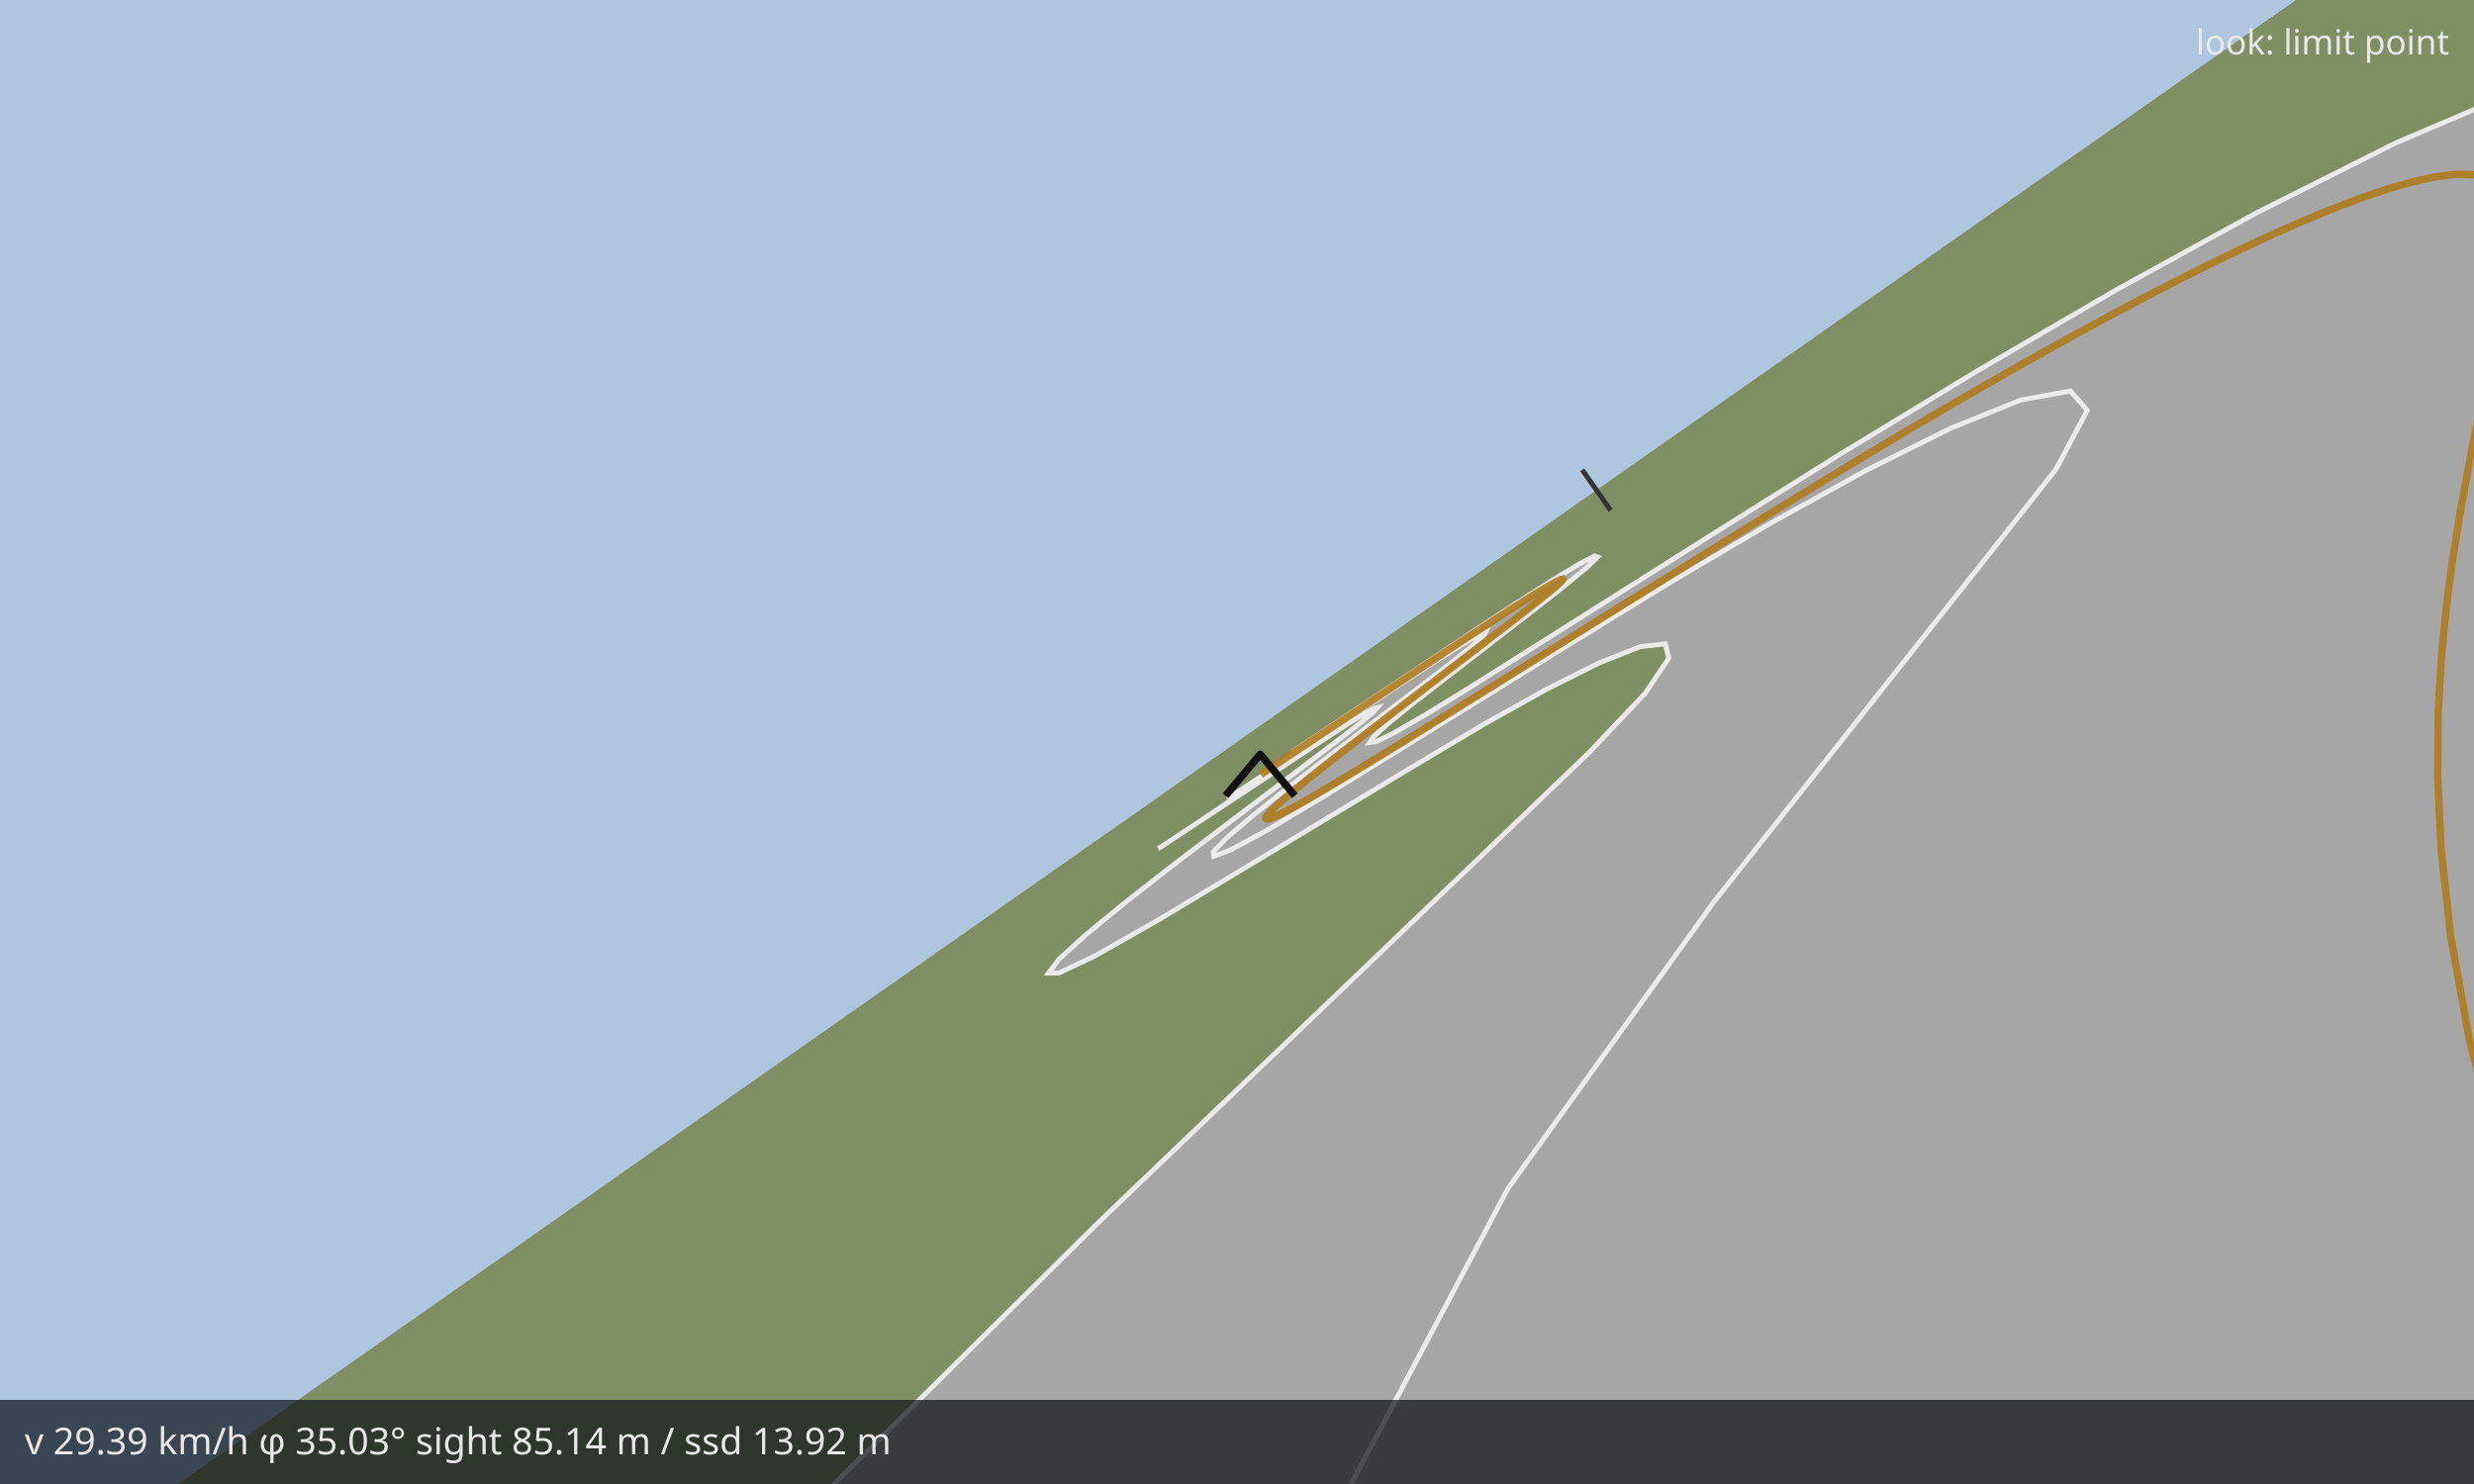
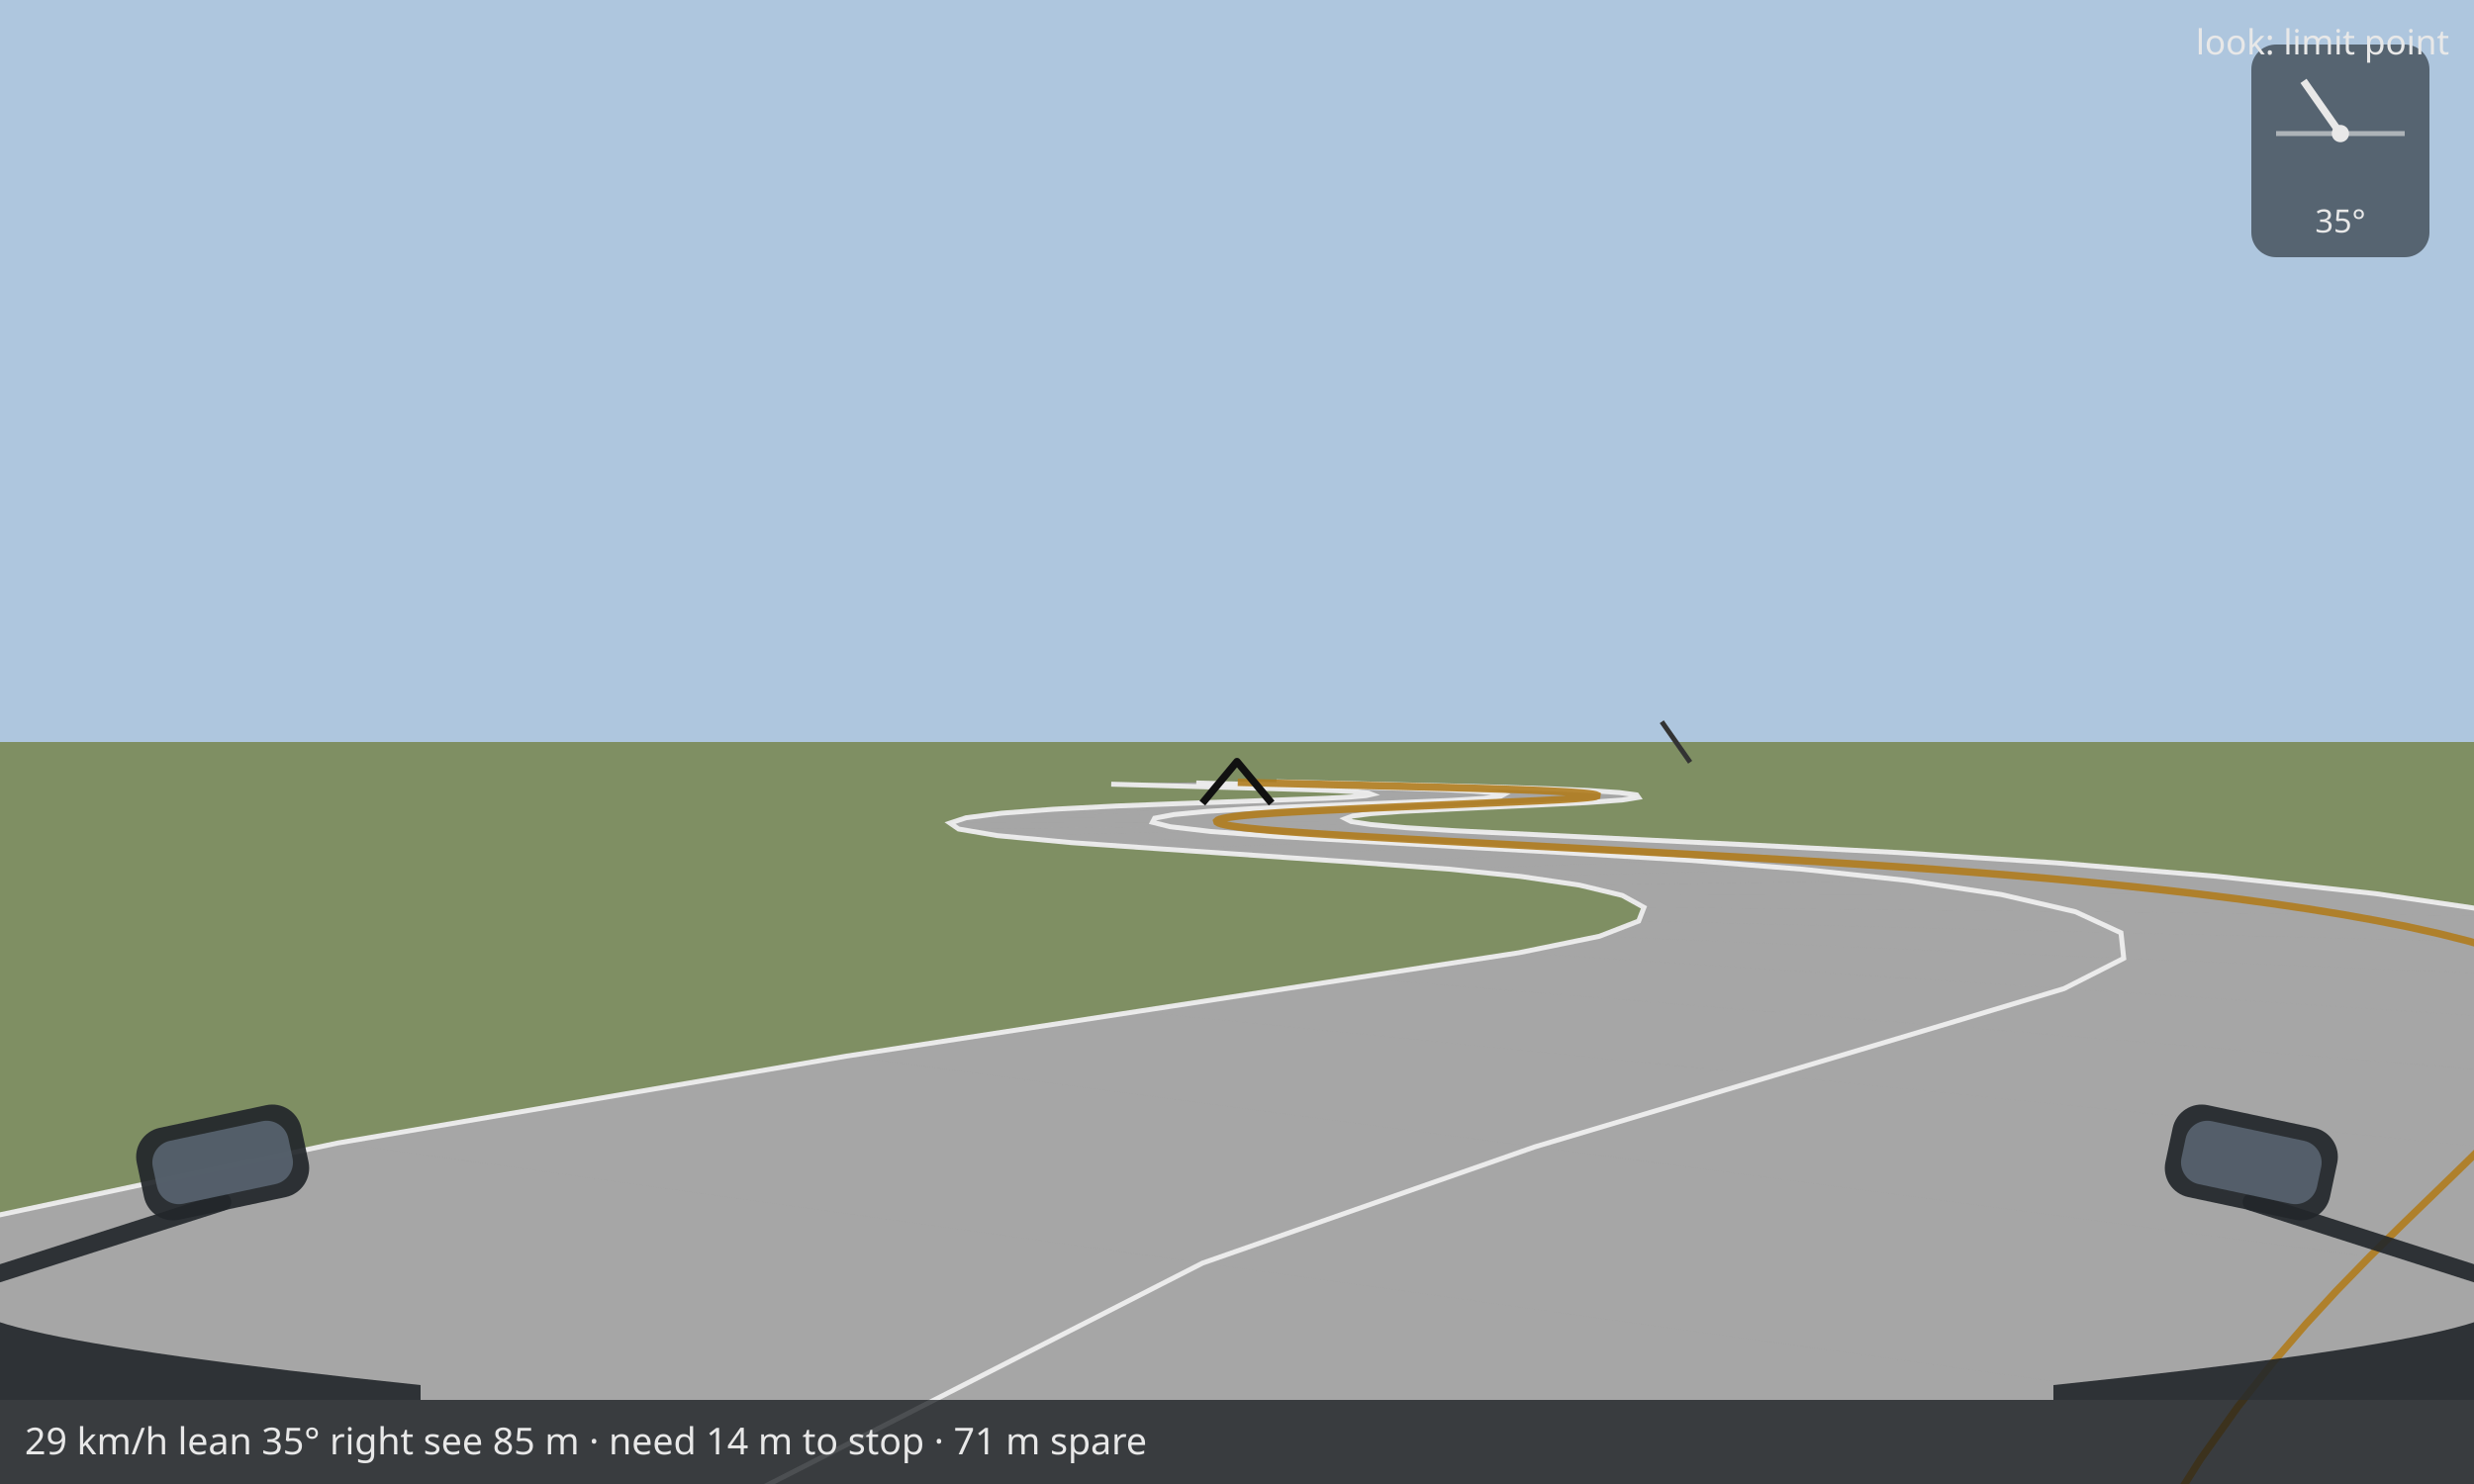
<svg xmlns="http://www.w3.org/2000/svg" width="1000" height="600" viewBox="0 0 1000 600" data-view="pov" data-look="limit_point">
  <rect x="0" y="0" width="1000" height="600" fill="#aec6de" data-stage="1-sky" />
-   <polygon points="2956.65,-1421.88 -1956.65,2021.88 1487.11,6935.18 6400.41,3491.42" fill="#7f8f63" data-stage="1-ground" />
-   <polygon points="2026.98,302.41 1363.31,234.1 1192.24,182.1 1143.61,129.88 1121.39,80.54 1107.51,49.71 1097.26,28.13 1068.13,22.28 1022.1,34.9 968.46,57.73 912.02,86.07 855.2,117.3 799.12,150 744.18,183.4 694.09,214.8 656.03,238.84 621.72,260.52 593.32,278.44 575.81,289.18 563.49,296.27 556.22,299.86 553.68,300.21 555.46,297.66 561.07,292.55 570.05,285.23 583.74,274.6 599.68,262.28 614.56,250.78 629.66,239.06 640.98,229.82 645.73,225.2 644.58,224.78 638.32,228.03 627.74,234.42 613.6,243.42 596.57,254.57 580.22,265.44 566.09,274.85 552.59,283.84 539.68,292.44 527.32,300.68 522.33,304 468.15,343.14 472.93,339.99 484.8,332.16 497.23,323.95 510.26,315.35 523.94,306.33 536.35,298.15 544.9,292.63 551.35,288.65 555.38,286.4 556.73,286.08 555.15,287.84 550.47,291.77 542.6,297.91 529.43,307.89 513.14,320.21 495.79,333.32 474.93,349.17 454.67,364.99 438.62,378.17 427.89,387.96 423.83,393.42 428.05,393.4 442.36,386.62 468.52,371.76 499.47,353.14 531.93,333.56 568.55,311.47 599.8,292.83 625.08,278.7 646.59,267.93 663.12,261.42 673.09,260.34 674.51,266.09 665.04,280.23 642.19,304.38 594.01,350.57 529.51,412.35 443.61,494.61 295.48,641.31 53.05,901.57 -548.89,1594.85" fill="#9a9a9a" stroke="none" data-stage="2-road-surface" />
+   <polygon points="3500,300 -2500,300 -2500,6300 3500,6300" fill="#7f8f63" data-stage="1-ground" />
+   <g data-stage="2-road-surface">
+     <polygon points="521.98,316.23 515.99,316.09 449.16,317.05 454.88,317.21" fill="#9a9a9a" stroke="#9a9a9a" stroke-width="0.5" />
+     <polygon points="536.83,316.59 521.98,316.23 454.88,317.21 469.1,317.61" fill="#9a9a9a" stroke="#9a9a9a" stroke-width="0.5" />
+     <polygon points="552.34,316.96 536.83,316.59 469.1,317.61 483.98,318.03" fill="#9a9a9a" stroke="#9a9a9a" stroke-width="0.5" />
+     <polygon points="568.55,317.34 552.34,316.96 483.98,318.03 499.59,318.46" fill="#9a9a9a" stroke="#9a9a9a" stroke-width="0.5" />
+     <polygon points="585.52,317.74 568.55,317.34 499.59,318.46 515.97,318.92" fill="#9a9a9a" stroke="#9a9a9a" stroke-width="0.5" />
+     <polygon points="605.16,318.23 585.52,317.74 515.97,318.92 530.83,319.35" fill="#9a9a9a" stroke="#9a9a9a" stroke-width="0.5" />
+     <polygon points="625.5,318.87 605.16,318.23 530.83,319.35 541,319.74" fill="#9a9a9a" stroke="#9a9a9a" stroke-width="0.5" />
+     <polygon points="642.25,319.61 625.5,318.87 541,319.74 548.56,320.18" fill="#9a9a9a" stroke="#9a9a9a" stroke-width="0.5" />
+     <polygon points="654.57,320.45 642.25,319.61 548.56,320.18 553.16,320.66" fill="#9a9a9a" stroke="#9a9a9a" stroke-width="0.5" />
+     <polygon points="661.56,321.39 654.57,320.45 553.16,320.66 554.45,321.17" fill="#9a9a9a" stroke="#9a9a9a" stroke-width="0.5" />
+     <polygon points="662.26,322.39 661.56,321.39 554.45,321.17 552.15,321.69" fill="#9a9a9a" stroke="#9a9a9a" stroke-width="0.5" />
+     <polygon points="655.73,323.45 662.26,322.39 552.15,321.69 546.05,322.23" fill="#9a9a9a" stroke="#9a9a9a" stroke-width="0.5" />
+     <polygon points="641.15,324.52 655.73,323.45 546.05,322.23 536.08,322.74" fill="#9a9a9a" stroke="#9a9a9a" stroke-width="0.5" />
+     <polygon points="622.06,325.45 641.15,324.52 536.08,322.74 519.57,323.35" fill="#9a9a9a" stroke="#9a9a9a" stroke-width="0.5" />
+     <polygon points="603.28,326.33 622.06,325.45 519.57,323.35 499.16,324.09" fill="#9a9a9a" stroke="#9a9a9a" stroke-width="0.5" />
+     <polygon points="583.15,327.26 603.28,326.33 499.16,324.09 477.42,324.87" fill="#9a9a9a" stroke="#9a9a9a" stroke-width="0.5" />
+     <polygon points="565.84,328.11 583.15,327.26 477.42,324.87 451.25,325.87" fill="#9a9a9a" stroke="#9a9a9a" stroke-width="0.5" />
+     <polygon points="554.28,328.96 565.84,328.11 451.25,325.87 425.58,327.2" fill="#9a9a9a" stroke="#9a9a9a" stroke-width="0.5" />
+     <polygon points="546.75,329.92 554.28,328.96 425.58,327.2 404.87,328.78" fill="#9a9a9a" stroke="#9a9a9a" stroke-width="0.5" />
+     <polygon points="543.84,330.99 546.75,329.92 404.87,328.78 390.46,330.64" fill="#9a9a9a" stroke="#9a9a9a" stroke-width="0.5" />
+     <polygon points="546.12,332.15 543.84,330.99 390.46,330.64 384,332.78" fill="#9a9a9a" stroke="#9a9a9a" stroke-width="0.5" />
+     <polygon points="554.13,333.38 546.12,332.15 384,332.78 387.48,335.19" fill="#9a9a9a" stroke="#9a9a9a" stroke-width="0.5" />
+     <polygon points="568.29,334.65 554.13,333.38 387.48,335.19 403.08,337.85" fill="#9a9a9a" stroke="#9a9a9a" stroke-width="0.5" />
+     <polygon points="588.8,335.91 568.29,334.65 403.08,337.85 433.04,340.69" fill="#9a9a9a" stroke="#9a9a9a" stroke-width="0.5" />
+     <polygon points="622.34,337.53 588.8,335.91 433.04,340.69 469.06,343.21" fill="#9a9a9a" stroke="#9a9a9a" stroke-width="0.5" />
+     <polygon points="662.87,339.48 622.34,337.53 469.06,343.21 506.89,345.81" fill="#9a9a9a" stroke="#9a9a9a" stroke-width="0.5" />
+     <polygon points="707.84,341.63 662.87,339.48 506.89,345.81 549.55,348.73" fill="#9a9a9a" stroke="#9a9a9a" stroke-width="0.5" />
+     <polygon points="766.88,344.67 707.84,341.63 549.55,348.73 585.84,351.41" fill="#9a9a9a" stroke="#9a9a9a" stroke-width="0.5" />
+     <polygon points="831.04,348.85 766.88,344.67 585.84,351.41 614.65,354.35" fill="#9a9a9a" stroke="#9a9a9a" stroke-width="0.5" />
+     <polygon points="895.73,354.27 831.04,348.85 614.65,354.35 638.45,357.87" fill="#9a9a9a" stroke="#9a9a9a" stroke-width="0.5" />
+     <polygon points="960.18,361.3 895.73,354.27 638.45,357.87 655.72,362.03" fill="#9a9a9a" stroke="#9a9a9a" stroke-width="0.5" />
+     <polygon points="1022.67,370.48 960.18,361.3 655.72,362.03 664.5,366.87" fill="#9a9a9a" stroke="#9a9a9a" stroke-width="0.5" />
+     <polygon points="1079.7,382.58 1022.67,370.48 664.5,366.87 662.36,372.39" fill="#9a9a9a" stroke="#9a9a9a" stroke-width="0.5" />
+     <polygon points="1124.63,398.66 1079.7,382.58 662.36,372.39 646.5,378.54" fill="#9a9a9a" stroke="#9a9a9a" stroke-width="0.5" />
+     <polygon points="1145.13,420.18 1124.63,398.66 646.5,378.54 613.93,385.2" fill="#9a9a9a" stroke="#9a9a9a" stroke-width="0.5" />
+     <polygon points="1141.14,443.73 1145.13,420.18 613.93,385.2 547.95,395.37" fill="#9a9a9a" stroke="#9a9a9a" stroke-width="0.5" />
+     <polygon points="1134.81,476.94 1141.14,443.73 547.95,395.37 459.68,408.94" fill="#9a9a9a" stroke="#9a9a9a" stroke-width="0.5" />
+     <polygon points="1124.68,530.1 1134.81,476.94 459.68,408.94 342.13,427" fill="#9a9a9a" stroke="#9a9a9a" stroke-width="0.5" />
+     <polygon points="1134.54,600.77 1124.68,530.1 342.13,427 136.62,462.11" fill="#9a9a9a" stroke="#9a9a9a" stroke-width="0.5" />
+     <polygon points="1244.77,741.55 1134.54,600.77 136.62,462.11 -211.28,536.08" fill="#9a9a9a" stroke="#9a9a9a" stroke-width="0.5" />
+     <polygon points="1749.04,1178.4 1244.77,741.55 -211.28,536.08 -1102.11,758.31" fill="#9a9a9a" stroke="#9a9a9a" stroke-width="0.5" />
+   </g>
  <g data-stage="3-lane-markings">
-     <polyline points="2026.98,302.41 1363.31,234.1 1192.24,182.1 1143.61,129.88 1121.39,80.54 1107.51,49.71 1097.26,28.13 1068.13,22.28 1022.1,34.9 968.46,57.73 912.02,86.07 855.2,117.3 799.12,150 744.18,183.4 694.09,214.8 656.03,238.84 621.72,260.52 593.32,278.44 575.81,289.18 563.49,296.27 556.22,299.86 553.68,300.21 555.46,297.66 561.07,292.55 570.05,285.23 583.74,274.6 599.68,262.28 614.56,250.78 629.66,239.06 640.98,229.82 645.73,225.2 644.58,224.78 638.32,228.03 627.74,234.42 613.6,243.42 596.57,254.57 580.22,265.44 566.09,274.85 552.59,283.84 539.68,292.44 527.32,300.68 522.33,304" fill="none" stroke="#e8e8e8" stroke-width="2" />
-     <polyline points="-548.89,1594.85 53.05,901.57 295.48,641.31 443.61,494.61 529.51,412.35 594.01,350.57 642.19,304.38 665.04,280.23 674.51,266.09 673.09,260.34 663.12,261.42 646.59,267.93 625.08,278.7 599.8,292.83 568.55,311.47 531.93,333.56 499.47,353.14 468.52,371.76 442.36,386.62 428.05,393.4 423.83,393.42 427.89,387.96 438.62,378.17 454.67,364.99 474.93,349.17 495.79,333.32 513.14,320.21 529.43,307.89 542.6,297.91 550.47,291.77 555.15,287.84 556.73,286.08 555.38,286.4 551.35,288.65 544.9,292.63 536.35,298.15 523.94,306.33 510.26,315.35 497.23,323.95 484.8,332.16 472.93,339.99 468.15,343.14" fill="none" stroke="#e8e8e8" stroke-width="2" />
-     <polyline points="334.28,1151.72 509.54,669.03 609.54,480.49 692.56,364.9 755.05,285.91 798.83,230.57 830.98,189.78 843.71,165.9 836.88,158.09 816.89,161.7 788.32,173.22 754.25,190.19 716.74,210.92 677.06,234.28 636.25,259.34 598.59,282.68 564.89,303.57 534.82,322.18 512.03,335.75 497.55,343.55 490.66,346.19 490.43,344.34 495.91,338.69 506.2,329.9 520.51,318.53 537.75,305.31 554.49,292.53 570.17,280.56 584.49,269.6 594.52,261.62 599.72,257.01 600.43,255.59 597.05,257.08 590.08,261.15 580.02,267.47 567.36,275.71 552.98,285.23 539.05,294.47 525.76,303.29 513.06,311.71 500.92,319.76 496.03,323" fill="none" stroke="#e8e8e8" stroke-width="2" />
+     <polyline points="1749.04,1178.4 1244.77,741.55 1134.54,600.77 1124.68,530.1 1134.81,476.94 1141.14,443.73 1145.13,420.18 1124.63,398.66 1079.7,382.58 1022.67,370.48 960.18,361.3 895.73,354.27 831.04,348.85 766.88,344.67 707.84,341.63 662.87,339.48 622.34,337.53 588.8,335.91 568.29,334.65 554.13,333.38 546.12,332.15 543.84,330.99 546.75,329.92 554.28,328.96 565.84,328.11 583.15,327.26 603.28,326.33 622.06,325.45 641.15,324.52 655.73,323.45 662.26,322.39 661.56,321.39 654.57,320.45 642.25,319.61 625.5,318.87 605.16,318.23 585.52,317.74 568.55,317.34 552.34,316.96 536.83,316.59 521.98,316.23 515.99,316.09" fill="none" stroke="#e8e8e8" stroke-width="2" />
+     <polyline points="-1102.11,758.31 -211.28,536.08 136.62,462.11 342.13,427 459.68,408.94 547.95,395.37 613.93,385.2 646.5,378.54 662.36,372.39 664.5,366.87 655.72,362.03 638.45,357.87 614.65,354.35 585.84,351.41 549.55,348.73 506.89,345.81 469.06,343.21 433.04,340.69 403.08,337.85 387.48,335.19 384,332.78 390.46,330.64 404.87,328.78 425.58,327.2 451.25,325.87 477.42,324.87 499.16,324.09 519.57,323.35 536.08,322.74 546.05,322.23 552.15,321.69 554.45,321.17 553.16,320.66 548.56,320.18 541,319.74 530.83,319.35 515.97,318.92 499.59,318.46 483.98,318.03 469.1,317.61 454.88,317.21 449.16,317.05" fill="none" stroke="#e8e8e8" stroke-width="2" />
+     <polyline points="-124.56,902.34 296,607.66 486.1,510.67 620.44,463.67 716.95,434.85 784.56,414.66 834.3,399.71 858.42,387.46 857.31,377.15 838.88,368.63 808.86,361.66 771.23,356.01 728.61,351.45 682.71,347.8 634.91,344.9 590.67,342.41 551.09,340.17 515.78,338.15 489.33,336.18 473,334.26 465.84,332.46 466.71,330.81 474.44,329.34 487.92,328.05 506.16,326.94 527.86,326.01 548.91,325.16 568.62,324.36 586.64,323.6 599.43,322.82 606.34,322.04 607.73,321.28 604.11,320.55 596.07,319.89 584.2,319.29 569.1,318.77 551.86,318.31 535.15,317.88 519.21,317.47 503.98,317.08 489.41,316.71 483.54,316.56" fill="none" stroke="#e8e8e8" stroke-width="2" />
  </g>
-   <polygon points="2026.98,302.41 1363.31,234.1 1192.24,182.1 1143.61,129.88 1121.39,80.54 1107.51,49.71 1097.26,28.13 1068.13,22.28 1022.1,34.9 968.46,57.73 912.02,86.07 855.2,117.3 799.12,150 744.18,183.4 694.09,214.8 656.03,238.84 621.72,260.52 593.32,278.44 575.81,289.18 563.49,296.27 556.22,299.86 553.68,300.21 555.46,297.66 561.07,292.55 570.05,285.23 583.74,274.6 599.68,262.28 614.56,250.78 629.66,239.06 640.98,229.82 645.73,225.2 644.58,224.78 638.32,228.03 627.74,234.42 613.6,243.42 596.57,254.57 580.22,265.44 566.09,274.85 552.59,283.84 539.68,292.44 527.32,300.68 522.33,304 468.15,343.14 472.93,339.99 484.8,332.16 497.23,323.95 510.26,315.35 523.94,306.33 536.35,298.15 544.9,292.63 551.35,288.65 555.38,286.4 556.73,286.08 555.15,287.84 550.47,291.77 542.6,297.91 529.43,307.89 513.14,320.21 495.79,333.32 474.93,349.17 454.67,364.99 438.62,378.17 427.89,387.96 423.83,393.42 428.05,393.4 442.36,386.62 468.52,371.76 499.47,353.14 531.93,333.56 568.55,311.47 599.8,292.83 625.08,278.7 646.59,267.93 663.12,261.42 673.09,260.34 674.51,266.09 665.04,280.23 642.19,304.38 594.01,350.57 529.51,412.35 443.61,494.61 295.48,641.31 53.05,901.57 -548.89,1594.85" fill="#ffffff" fill-opacity="0.12" data-stage="5-sight-band" />
-   <polyline points="1502.56,1349.86 1250.41,954.2 1133.16,750.88 1069.87,624.51 1033.16,536.81 1011.19,471.42 998.08,420.16 990.58,378.47 986.73,343.61 985.33,313.82 985.55,287.94 986.86,265.15 988.87,244.86 991.29,226.63 994.35,207.65 997.73,189.12 1000.89,172.7 1003.67,158.14 1006.12,145.15 1008.3,133.5 1010.24,122.98 1011.97,113.46 1013.34,104.88 1014.24,97.25 1014.53,90.56 1014.1,84.81 1012.67,79.48 1009.87,75.11 1005.66,72.15 999.97,70.63 992.86,70.45 984.54,71.45 975.2,73.48 965.02,76.41 954.13,80.11 942.66,84.47 930.72,89.42 918.4,94.86 905.78,100.72 892.93,106.94 879.91,113.47 866.76,120.26 853.53,127.27 840.25,134.47 826.96,141.82 813.67,149.29 800.41,156.87 787.19,164.53 774.03,172.25 760.95,180.03 747.93,187.85 735.05,195.67 722.35,203.43 709.89,211.1 697.7,218.63 685.81,226 674.23,233.21 663.1,240.15 652.93,246.49 643.05,252.65 633.46,258.64 624.13,264.46 615.05,270.12 606.23,275.62 597.64,280.98 589.29,286.18 581.22,291.21 573.43,296.04 565.97,300.66 558.94,304.99 552.75,308.78 546.91,312.33 541.44,315.62 536.37,318.64 531.71,321.38 527.5,323.8 523.78,325.88 520.56,327.61 517.86,328.99 515.67,330.01 513.97,330.7 512.74,331.07 511.98,331.12 511.66,330.87 511.77,330.34 512.29,329.53 513.2,328.45 514.48,327.14 516.11,325.59 518.09,323.82 520.37,321.84 522.95,319.68 525.77,317.36 528.78,314.91 531.96,312.37 535.26,309.75 538.66,307.08 542.13,304.37 545.65,301.63 549.21,298.87 552.79,296.11 556.87,292.97 561.1,289.72 565.29,286.5 569.42,283.33 573.48,280.21 577.47,277.15 581.39,274.14 585.25,271.18 589.04,268.27 592.77,265.4 596.44,262.59 600.04,259.82 603.98,256.79 607.92,253.76 611.71,250.84 615.3,248.04 618.67,245.41 621.77,242.97 624.54,240.75 626.93,238.8 628.88,237.15 630.33,235.85 631.24,234.93 631.63,234.37 631.52,234.17 630.94,234.29 629.94,234.73 628.54,235.44 626.76,236.42 624.66,237.65 622.24,239.09 619.55,240.74 616.6,242.58 613.42,244.58 610.04,246.74 606.47,249.03 602.74,251.45 598.89,253.96 594.94,256.54 590.93,259.17 586.88,261.84 582.79,264.54 578.68,267.26 574.74,269.87 571.17,272.24 567.6,274.61 564.05,276.97 560.52,279.32 557.01,281.65 553.54,283.96 550.1,286.25 546.7,288.51 543.34,290.74 540.02,292.95 536.75,295.13 533.51,297.28 530.32,299.4 527.16,301.5 524.04,303.58 520.95,305.63 517.9,307.66 514.88,309.67 511.9,311.65 509.61,313.17" fill="none" stroke="#b07d1e" stroke-width="3" stroke-opacity="0.9" data-stage="6-path" />
+   <g data-stage="5-sight-band">
+     <polygon points="521.98,316.23 515.99,316.09 449.16,317.05 454.88,317.21" fill="#ffffff" fill-opacity="0.12" stroke="none" />
+     <polygon points="536.83,316.59 521.98,316.23 454.88,317.21 469.1,317.61" fill="#ffffff" fill-opacity="0.12" stroke="none" />
+     <polygon points="552.34,316.96 536.83,316.59 469.1,317.61 483.98,318.03" fill="#ffffff" fill-opacity="0.12" stroke="none" />
+     <polygon points="568.55,317.34 552.34,316.96 483.98,318.03 499.59,318.46" fill="#ffffff" fill-opacity="0.12" stroke="none" />
+     <polygon points="585.52,317.74 568.55,317.34 499.59,318.46 515.97,318.92" fill="#ffffff" fill-opacity="0.12" stroke="none" />
+     <polygon points="605.16,318.23 585.52,317.74 515.97,318.92 530.83,319.35" fill="#ffffff" fill-opacity="0.12" stroke="none" />
+     <polygon points="625.5,318.87 605.16,318.23 530.83,319.35 541,319.74" fill="#ffffff" fill-opacity="0.12" stroke="none" />
+     <polygon points="642.25,319.61 625.5,318.87 541,319.74 548.56,320.18" fill="#ffffff" fill-opacity="0.12" stroke="none" />
+     <polygon points="654.57,320.45 642.25,319.61 548.56,320.18 553.16,320.66" fill="#ffffff" fill-opacity="0.12" stroke="none" />
+     <polygon points="661.56,321.39 654.57,320.45 553.16,320.66 554.45,321.17" fill="#ffffff" fill-opacity="0.12" stroke="none" />
+     <polygon points="662.26,322.39 661.56,321.39 554.45,321.17 552.15,321.69" fill="#ffffff" fill-opacity="0.12" stroke="none" />
+     <polygon points="655.73,323.45 662.26,322.39 552.15,321.69 546.05,322.23" fill="#ffffff" fill-opacity="0.12" stroke="none" />
+     <polygon points="641.15,324.52 655.73,323.45 546.05,322.23 536.08,322.74" fill="#ffffff" fill-opacity="0.12" stroke="none" />
+     <polygon points="622.06,325.45 641.15,324.52 536.08,322.74 519.57,323.35" fill="#ffffff" fill-opacity="0.12" stroke="none" />
+     <polygon points="603.28,326.33 622.06,325.45 519.57,323.35 499.16,324.09" fill="#ffffff" fill-opacity="0.12" stroke="none" />
+     <polygon points="583.15,327.26 603.28,326.33 499.16,324.09 477.42,324.87" fill="#ffffff" fill-opacity="0.12" stroke="none" />
+     <polygon points="565.84,328.11 583.15,327.26 477.42,324.87 451.25,325.87" fill="#ffffff" fill-opacity="0.12" stroke="none" />
+     <polygon points="554.28,328.96 565.84,328.11 451.25,325.87 425.58,327.2" fill="#ffffff" fill-opacity="0.12" stroke="none" />
+     <polygon points="546.75,329.92 554.28,328.96 425.58,327.2 404.87,328.78" fill="#ffffff" fill-opacity="0.12" stroke="none" />
+     <polygon points="543.84,330.99 546.75,329.92 404.87,328.78 390.46,330.64" fill="#ffffff" fill-opacity="0.12" stroke="none" />
+     <polygon points="546.12,332.15 543.84,330.99 390.46,330.64 384,332.78" fill="#ffffff" fill-opacity="0.12" stroke="none" />
+     <polygon points="554.13,333.38 546.12,332.15 384,332.78 387.48,335.19" fill="#ffffff" fill-opacity="0.12" stroke="none" />
+     <polygon points="568.29,334.65 554.13,333.38 387.48,335.19 403.08,337.85" fill="#ffffff" fill-opacity="0.12" stroke="none" />
+     <polygon points="588.8,335.91 568.29,334.65 403.08,337.85 433.04,340.69" fill="#ffffff" fill-opacity="0.12" stroke="none" />
+     <polygon points="622.34,337.53 588.8,335.91 433.04,340.69 469.06,343.21" fill="#ffffff" fill-opacity="0.12" stroke="none" />
+     <polygon points="662.87,339.48 622.34,337.53 469.06,343.21 506.89,345.81" fill="#ffffff" fill-opacity="0.12" stroke="none" />
+     <polygon points="707.84,341.63 662.87,339.48 506.89,345.81 549.55,348.73" fill="#ffffff" fill-opacity="0.12" stroke="none" />
+     <polygon points="766.88,344.67 707.84,341.63 549.55,348.73 585.84,351.41" fill="#ffffff" fill-opacity="0.12" stroke="none" />
+     <polygon points="831.04,348.85 766.88,344.67 585.84,351.41 614.65,354.35" fill="#ffffff" fill-opacity="0.12" stroke="none" />
+     <polygon points="895.73,354.27 831.04,348.85 614.65,354.35 638.45,357.87" fill="#ffffff" fill-opacity="0.12" stroke="none" />
+     <polygon points="960.18,361.3 895.73,354.27 638.45,357.87 655.72,362.03" fill="#ffffff" fill-opacity="0.12" stroke="none" />
+     <polygon points="1022.67,370.48 960.18,361.3 655.72,362.03 664.5,366.87" fill="#ffffff" fill-opacity="0.12" stroke="none" />
+     <polygon points="1079.7,382.58 1022.67,370.48 664.5,366.87 662.36,372.39" fill="#ffffff" fill-opacity="0.12" stroke="none" />
+     <polygon points="1124.63,398.66 1079.7,382.58 662.36,372.39 646.5,378.54" fill="#ffffff" fill-opacity="0.12" stroke="none" />
+     <polygon points="1145.13,420.18 1124.63,398.66 646.5,378.54 613.93,385.2" fill="#ffffff" fill-opacity="0.12" stroke="none" />
+     <polygon points="1141.14,443.73 1145.13,420.18 613.93,385.2 547.95,395.37" fill="#ffffff" fill-opacity="0.12" stroke="none" />
+     <polygon points="1134.81,476.94 1141.14,443.73 547.95,395.37 459.68,408.94" fill="#ffffff" fill-opacity="0.12" stroke="none" />
+     <polygon points="1124.68,530.1 1134.81,476.94 459.68,408.94 342.13,427" fill="#ffffff" fill-opacity="0.12" stroke="none" />
+     <polygon points="1134.54,600.77 1124.68,530.1 342.13,427 136.62,462.11" fill="#ffffff" fill-opacity="0.12" stroke="none" />
+     <polygon points="1244.77,741.55 1134.54,600.77 136.62,462.11 -211.28,536.08" fill="#ffffff" fill-opacity="0.12" stroke="none" />
+     <polygon points="1749.04,1178.4 1244.77,741.55 -211.28,536.08 -1102.11,758.31" fill="#ffffff" fill-opacity="0.12" stroke="none" />
+   </g>
+   <g data-stage="6-path">
+     <polyline points="718.41,1735.14 739.01,1266.42 759.7,1032.63 780.4,892.82 800.68,799.93 820.22,733.77 838.9,684.27 856.69,645.83 873.55,615.07 889.49,589.88 904.53,568.81 918.69,550.9 931.97,535.44 944.42,521.9 957.82,508.12 971.23,494.88 983.24,483.25 993.87,472.92 1003.33,463.69 1011.8,455.4 1019.43,447.9 1026.31,441.09 1032.36,434.86 1037.47,429.13 1041.55,423.81 1044.5,418.86 1046.38,413.67 1046.6,408.48 1044.85,403.65 1041.07,399.13 1035.35,394.9 1027.96,390.95 1019.15,387.26 1009.13,383.81 998.09,380.58 986.19,377.58 973.57,374.77 960.36,372.16 946.67,369.71 932.57,367.43 918.16,365.31 903.5,363.32 888.64,361.47 873.64,359.74 858.53,358.13 843.36,356.62 828.15,355.21 812.93,353.9 797.72,352.68 782.54,351.53 767.4,350.47 752.36,349.47 737.5,348.54 722.9,347.67 708.6,346.84 694.63,346.06 681.01,345.31 667.91,344.6 655.95,343.96 644.32,343.34 633.02,342.73 622.04,342.14 611.37,341.57 600.98,341.01 590.87,340.46 581.05,339.93 571.56,339.41 562.41,338.9 553.64,338.4 545.41,337.91 538.16,337.46 531.34,337.02 524.97,336.58 519.08,336.14 513.7,335.71 508.86,335.27 504.61,334.84 500.99,334.41 497.99,333.99 495.61,333.57 493.81,333.16 492.6,332.76 491.95,332.36 491.83,331.97 492.22,331.6 493.11,331.23 494.47,330.88 496.28,330.53 498.51,330.2 501.14,329.88 504.15,329.58 507.5,329.28 511.14,329 515.01,328.73 519.07,328.47 523.28,328.23 527.59,327.99 531.99,327.76 536.45,327.54 540.94,327.32 545.47,327.11 550.61,326.88 555.94,326.65 561.21,326.42 566.42,326.19 571.53,325.97 576.55,325.75 581.49,325.54 586.35,325.33 591.13,325.12 595.82,324.91 600.44,324.71 604.99,324.52 609.94,324.3 614.91,324.08 619.69,323.85 624.24,323.63 628.51,323.41 632.45,323.19 635.99,322.96 639.06,322.73 641.61,322.5 643.54,322.27 644.82,322.04 645.45,321.81 645.48,321.58 644.94,321.35 643.87,321.13 642.31,320.91 640.29,320.7 637.87,320.49 635.06,320.29 631.91,320.09 628.44,319.9 624.69,319.72 620.68,319.54 616.44,319.37 612,319.21 607.4,319.05 602.69,318.9 597.9,318.76 593.04,318.62 588.15,318.48 583.22,318.35 578.5,318.23 574.21,318.12 569.93,318.01 565.67,317.9 561.43,317.8 557.22,317.69 553.05,317.59 548.91,317.49 544.83,317.39 540.8,317.3 536.82,317.2 532.89,317.1 529.01,317.01 525.17,316.91 521.38,316.82 517.63,316.73 513.92,316.64 510.26,316.55 506.64,316.46 503.06,316.37 500.31,316.3" fill="none" stroke="#b07d1e" stroke-width="3" stroke-opacity="0.9" />
+   </g>
  <g data-stage="7-limit-marker">
-     <polyline points="495.37,321.76 509.37,304.96 523.37,321.76" fill="none" stroke="#111111" stroke-width="3" stroke-linejoin="round" data-marker="limit_point" data-marker-state="placed" data-trend="closing" />
+     <polyline points="486,324.72 500,307.92 514,324.72" fill="none" stroke="#111111" stroke-width="3" stroke-linejoin="round" data-marker="limit_point" data-marker-state="placed" data-trend="closing" />
+   </g>
+   <g data-stage="9-rider-anchor">
+     <path d="M 0,566 L 0,520 Q -60,536 170,560 L 170,566 Z" fill="#22262b" fill-opacity="0.9" />
+     <line x1="-35" y1="526" x2="90" y2="486" stroke="#22262b" stroke-width="7" stroke-linecap="round" stroke-opacity="0.9" />
+     <g transform="rotate(-12 90 470)">
+       <rect x="56" y="451" width="68" height="38" rx="12" fill="#22262b" fill-opacity="0.92" />
+       <rect x="62" y="457" width="56" height="26" rx="9" fill="#5b6673" fill-opacity="0.85" />
+     </g>
+     <path d="M 1000,566 L 1000,520 Q 1060,536 830,560 L 830,566 Z" fill="#22262b" fill-opacity="0.9" />
+     <line x1="1035" y1="526" x2="910" y2="486" stroke="#22262b" stroke-width="7" stroke-linecap="round" stroke-opacity="0.9" />
+     <g transform="rotate(12 910 470)">
+       <rect x="876" y="451" width="68" height="38" rx="12" fill="#22262b" fill-opacity="0.92" />
+       <rect x="882" y="457" width="56" height="26" rx="9" fill="#5b6673" fill-opacity="0.85" />
+     </g>
  </g>
  <g data-stage="8-hud">
-     <line x1="639.56" y1="189.97" x2="651.04" y2="206.35" stroke="#333333" stroke-width="2" data-heading-tick="true" />
+     <line x1="671.69" y1="291.81" x2="683.17" y2="308.19" stroke="#333333" stroke-width="2" data-heading-tick="true" />
    <rect x="0" y="566" width="1000" height="34" fill="#101418" fill-opacity="0.72" />
-     <text x="10" y="588" font-family="sans-serif" font-size="15" fill="#e8e8e8">v 29.39 km/h   φ 35.03°   sight 85.14 m / ssd 13.92 m</text>
+     <text x="10" y="588" font-family="sans-serif" font-size="15" fill="#e8e8e8" data-hud="true" data-v-kmh="29.39" data-lean-deg="35.03" data-sight-m="85.14" data-ssd-m="13.92">29 km/h   lean 35° right   see 85 m · need 14 m to stop · 71 m spare</text>
+     <g data-lean-dial="35.03">
+       <rect x="910" y="18" width="72" height="86" rx="10" fill="#101418" fill-opacity="0.55" />
+       <line x1="920" y1="54" x2="972" y2="54" stroke="#e8e8e8" stroke-width="2" stroke-opacity="0.6" />
+       <line x1="946" y1="54" x2="931.08" y2="32.71" stroke="#e8e8e8" stroke-width="3" />
+       <circle cx="946" cy="54" r="3.5" fill="#e8e8e8" />
+       <text x="946" y="94" font-family="sans-serif" font-size="13" fill="#e8e8e8" text-anchor="middle">35°</text>
+     </g>
    <text x="990" y="22" font-family="sans-serif" font-size="14" fill="#e8e8e8" text-anchor="end" data-look-chip="true">look: limit point</text>
  </g>
</svg>
